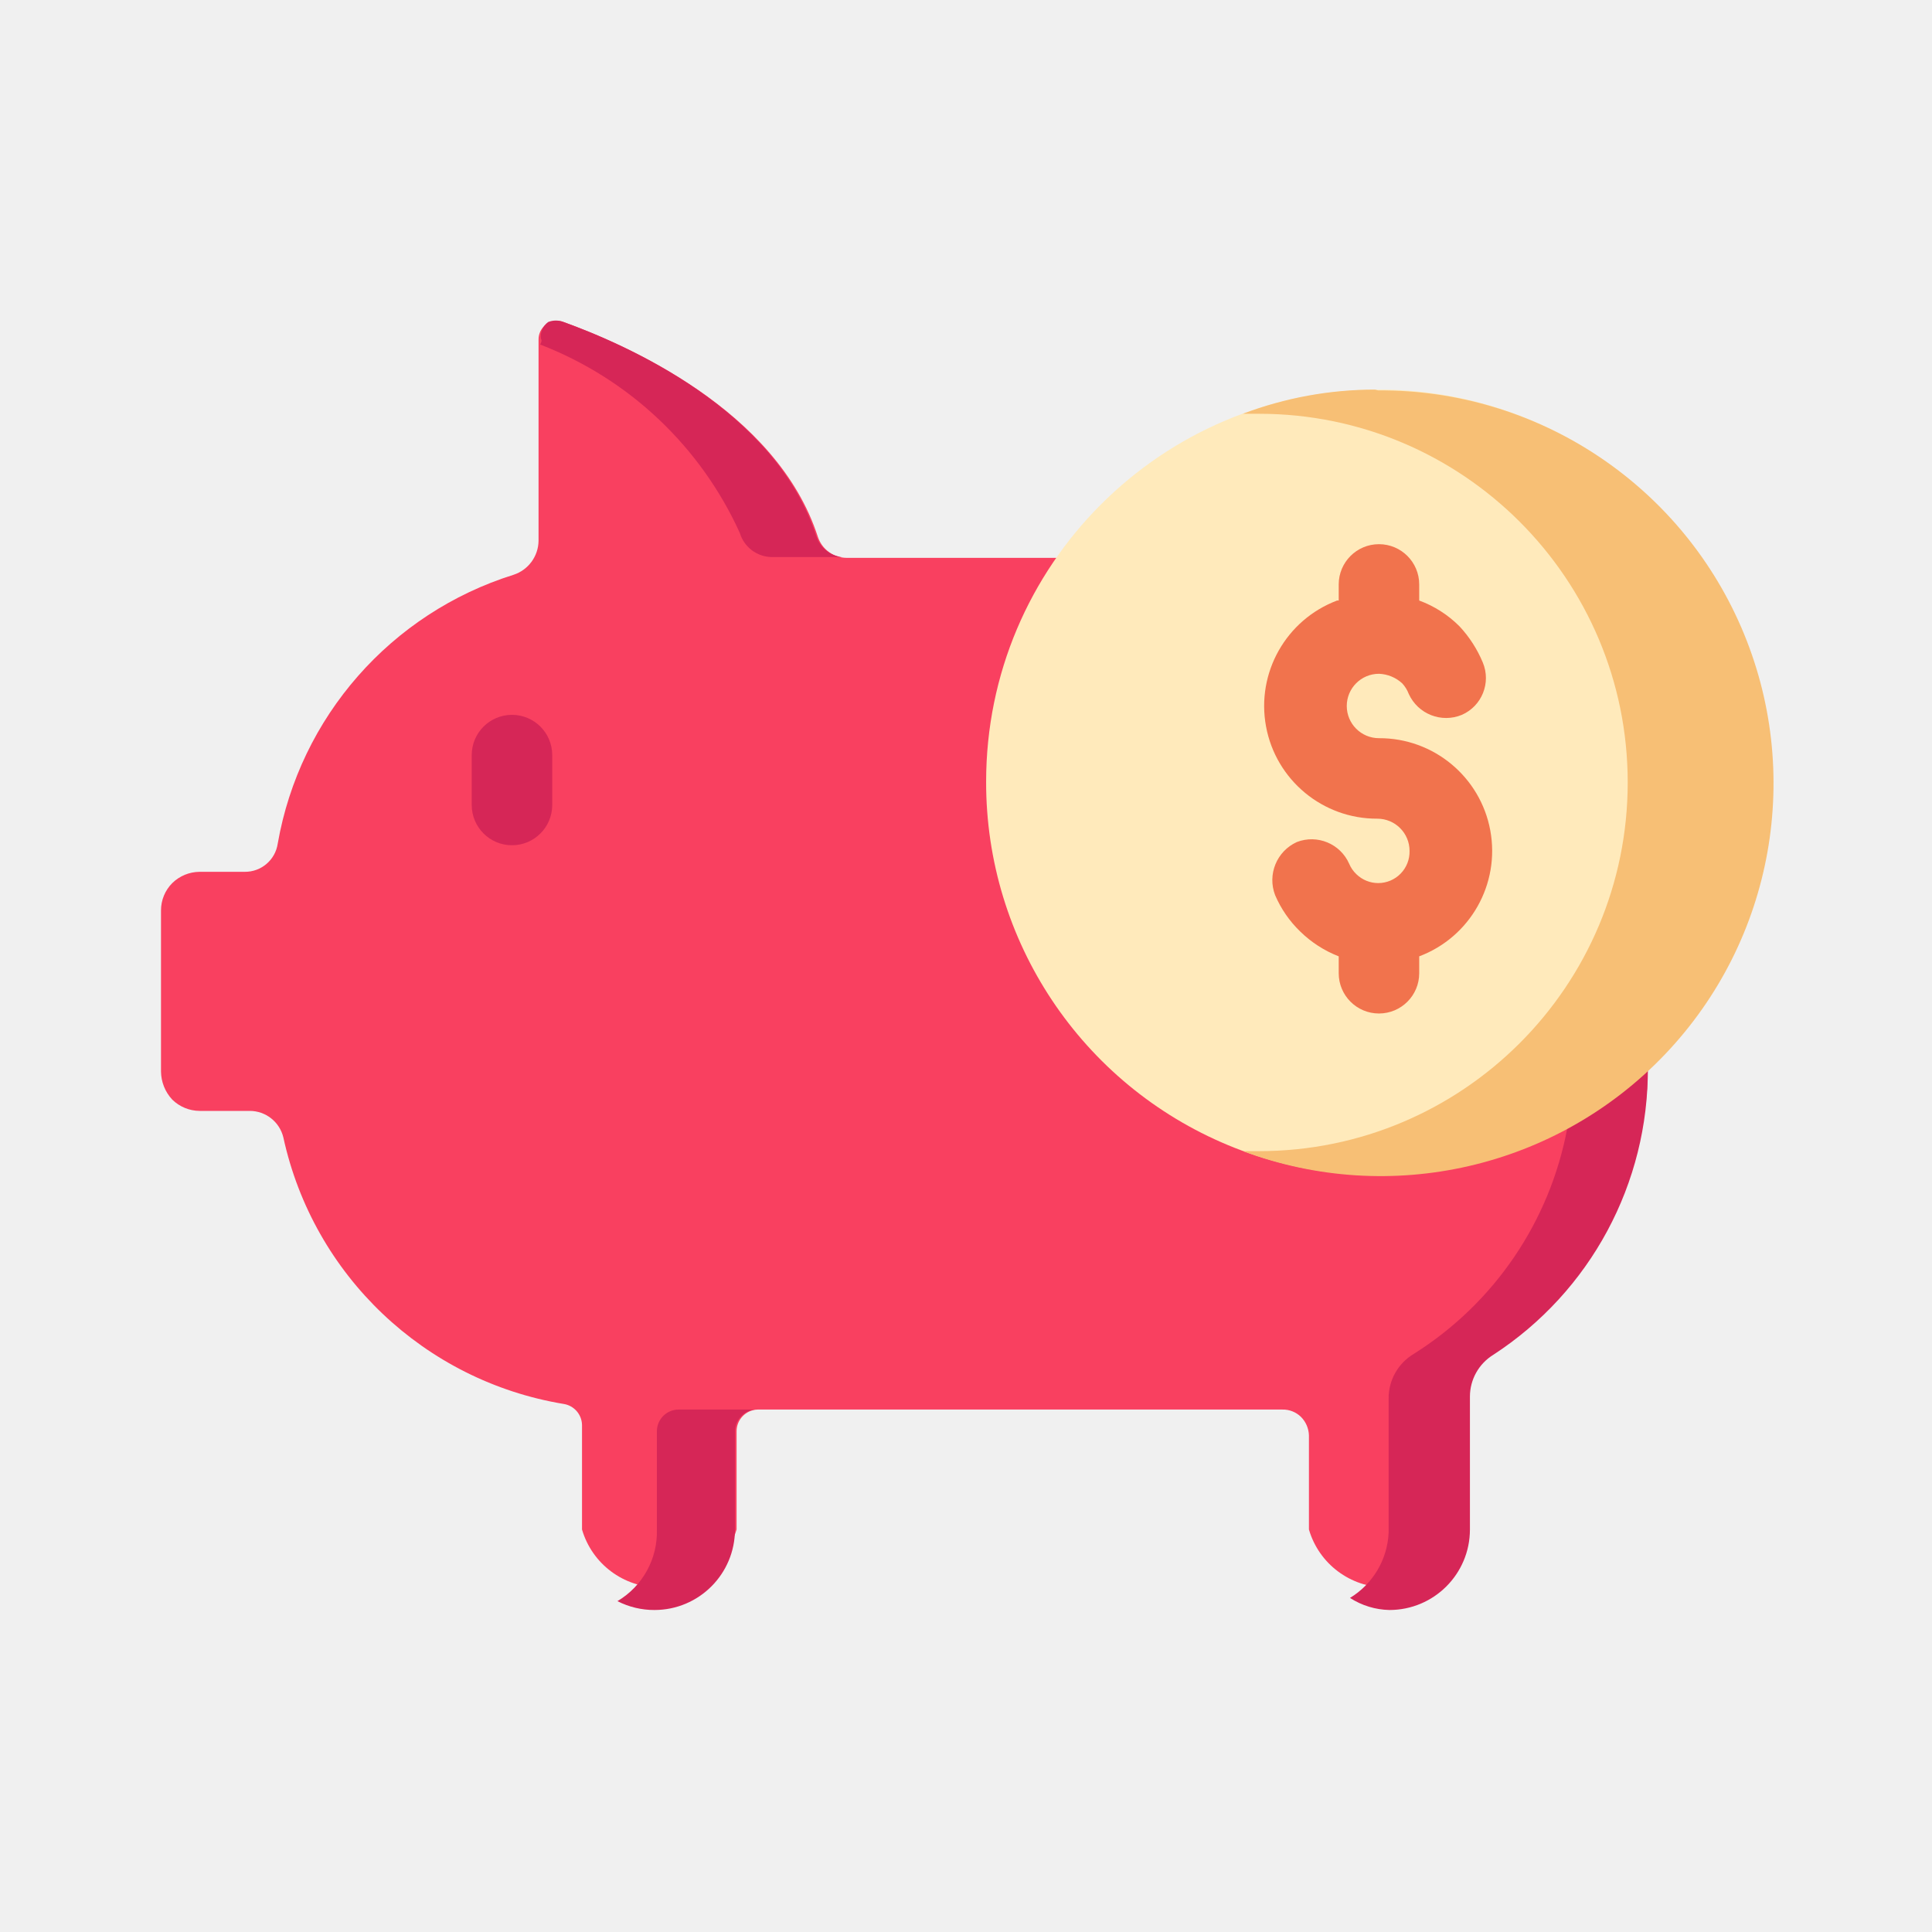
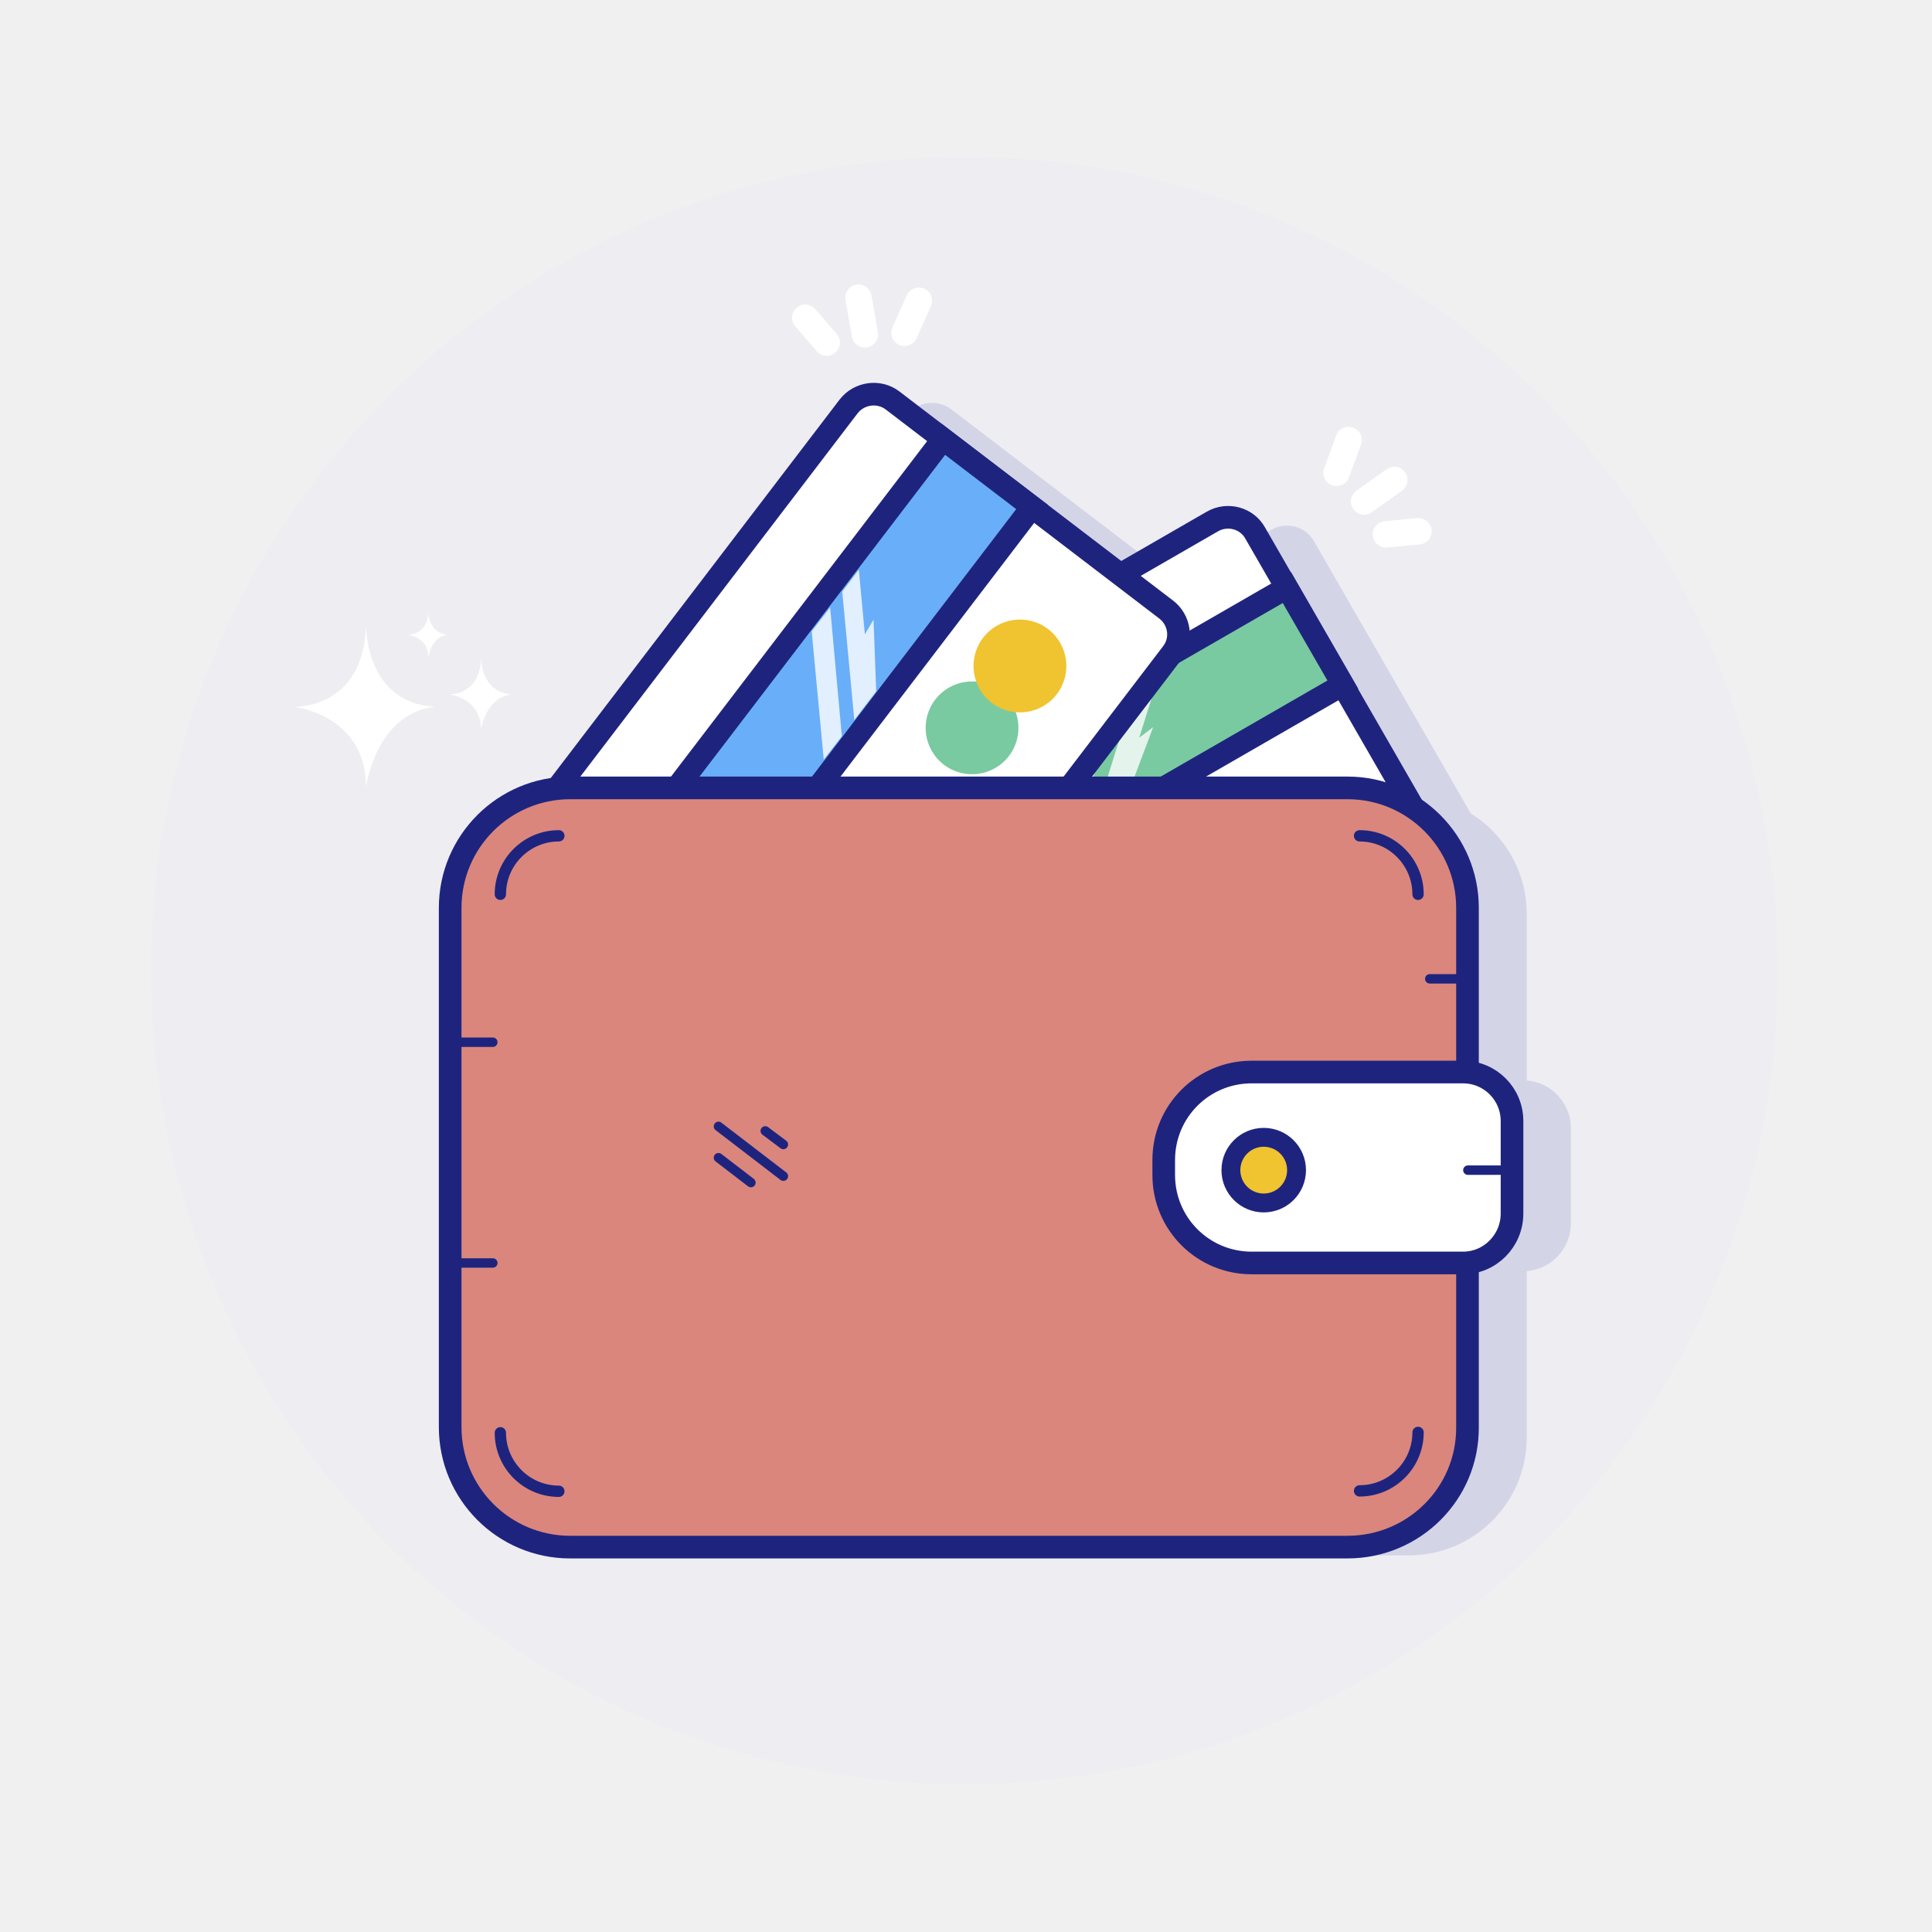
- <svg xmlns="http://www.w3.org/2000/svg" viewBox="0 0 24 24">
-   <defs>
-     <style>.cls-1{fill:#f94060;}.cls-2{fill:#ffeabb;}.cls-3,.cls-4{fill:#d62657;}.cls-4,.cls-6{fill-rule:evenodd;}.cls-5{fill:#f7bf75;}.cls-6{fill:#f1734d;}</style>
-   </defs>
-   <g data-name="Piggy Bank" id="Piggy_Bank">
-     <path class="cls-1" d="M13.12,6.93h-2.6a.38.38,0,0,1-.36-.26C9.65,5.09,7.77,4.28,7,4a.23.23,0,0,0-.31.22v2.5a.45.45,0,0,1-.31.42,4.27,4.27,0,0,0-2.93,3.34.41.41,0,0,1-.41.35H2.48a.49.49,0,0,0-.34.14.48.48,0,0,0-.14.34v2a.52.52,0,0,0,.14.35.49.49,0,0,0,.34.14H3.1a.43.43,0,0,1,.42.33A4.28,4.28,0,0,0,7,17.44a.27.27,0,0,1,.23.26V19a1,1,0,0,0,1.92,0V17.78a.27.27,0,0,1,.26-.27h6.52a.32.32,0,0,1,.23.09.34.34,0,0,1,.1.23V19a1,1,0,0,0,1.92,0V17.35a.61.61,0,0,1,.29-.52,4.23,4.23,0,0,0,2-3.58Z" />
-     <path class="cls-2" d="M17.12,4.84a4.88,4.88,0,1,1-4.87,4.87,4.87,4.87,0,0,1,4.87-4.87" />
-     <path class="cls-3" d="M9.37,17.51a.28.28,0,0,0-.24.27V19a1,1,0,0,1-1,1,1,1,0,0,1-.46-.11l0,0A1,1,0,0,0,8.16,19V17.78a.27.27,0,0,1,.27-.27Z" />
-     <path class="cls-4" d="M20.47,13.26a4.66,4.66,0,0,1-1,.75,4.23,4.23,0,0,1-1.91,2.81.64.64,0,0,0-.31.56c0,.59,0,1.66,0,1.66a1,1,0,0,1-.48.81.94.94,0,0,0,.49.15,1,1,0,0,0,1-1V17.35a.61.61,0,0,1,.29-.52A4.22,4.22,0,0,0,20.47,13.26Z" />
-     <path class="cls-4" d="M15.27,17.51h0Z" />
-     <path class="cls-3" d="M6.72,4.21A.22.22,0,0,1,6.81,4,.26.26,0,0,1,7,4c.75.27,2.63,1.08,3.14,2.66a.38.38,0,0,0,.32.26H9.59a.42.42,0,0,1-.4-.3A4.5,4.5,0,0,0,6.71,4.28h0S6.74,4.23,6.72,4.21Z" />
-     <path class="cls-5" d="M17.08,4.84a4.62,4.62,0,0,0-1.64.3h.2a4.58,4.58,0,0,1,0,9.16h-.2a4.88,4.88,0,1,0,1.68-9.45h0" />
-     <path class="cls-6" d="M16.63,7.46v-.2a.5.5,0,0,1,.5-.5.5.5,0,0,1,.5.5v.2a1.38,1.38,0,0,1,.5.32,1.51,1.51,0,0,1,.29.45.5.5,0,0,1-.26.65.51.51,0,0,1-.66-.26.41.41,0,0,0-.08-.13.45.45,0,0,0-.29-.12.4.4,0,1,0,0,.8,1.4,1.4,0,0,1,.5,2.71v.21a.5.5,0,0,1-.5.5.5.5,0,0,1-.5-.5v-.21a1.42,1.42,0,0,1-.48-.31,1.39,1.39,0,0,1-.31-.45.52.52,0,0,1,.27-.66.51.51,0,0,1,.65.27.38.38,0,0,0,.09.13.39.39,0,0,0,.27.11h0a.39.39,0,0,0,.39-.4.4.4,0,0,0-.4-.4,1.4,1.4,0,0,1-.5-2.71Z" />
-     <path class="cls-4" d="M5.86,9.38V10a.5.5,0,0,0,.5.5.5.5,0,0,0,.5-.5V9.38a.5.5,0,0,0-.5-.5A.5.5,0,0,0,5.86,9.38Z" />
+ <svg xmlns="http://www.w3.org/2000/svg" id="Layer_1" style="enable-background:new 0 0 512 512;" version="1.1" viewBox="0 0 512 512" xml:space="preserve">
+   <style type="text/css">
+ 	.st0{fill:#EEEDF2;}
+ 	.st1{fill:none;stroke:#1E247E;stroke-width:6;stroke-linecap:round;stroke-miterlimit:10;}
+ 	.st2{fill:#EFC12F;stroke:#1E247E;stroke-width:6;stroke-linecap:round;stroke-miterlimit:10;}
+ 	.st3{fill:none;stroke:#1E247E;stroke-width:3;stroke-linecap:round;stroke-miterlimit:10;}
+ 	.st4{fill:#FFFFFF;stroke:#1E247E;stroke-width:3;stroke-linecap:round;stroke-miterlimit:10;}
+ 	.st5{fill:#FCF5F2;stroke:#1E247E;stroke-width:5;stroke-linecap:round;stroke-miterlimit:10;}
+ 	.st6{fill:#FCF5F2;stroke:#1E247E;stroke-width:6;stroke-linecap:round;stroke-miterlimit:10;}
+ 	.st7{fill:#1E247E;}
+ 	.st8{fill:none;stroke:#1E247E;stroke-width:4;stroke-linecap:round;stroke-miterlimit:10;}
+ 	.st9{fill:#EAB8B1;}
+ 	.st10{fill:#DC9695;stroke:#1E247E;stroke-width:4;stroke-linecap:round;stroke-miterlimit:10;}
+ 	.st11{fill:#EECED1;stroke:#1E247E;stroke-width:3;stroke-linecap:round;stroke-miterlimit:10;}
+ 	.st12{fill:#CB7272;stroke:#1E247E;stroke-width:3;stroke-linecap:round;stroke-miterlimit:10;}
+ 	.st13{fill:#D3D5E7;stroke:#1E247E;stroke-width:6;stroke-linecap:round;stroke-miterlimit:10;}
+ 	.st14{fill:#D3D5E7;}
+ 	.st15{fill:#FFFFFF;stroke:#1E247E;stroke-width:5;stroke-linecap:round;stroke-miterlimit:10;}
+ 	.st16{fill:#FFFFFF;stroke:#1E247E;stroke-width:4;stroke-linecap:round;stroke-miterlimit:10;}
+ 	.st17{fill:#ECECEE;}
+ 	.st18{fill:#DA867D;stroke:#1E247E;stroke-width:4;stroke-linecap:round;stroke-miterlimit:10;}
+ 	.st19{fill:#FCF5F2;stroke:#1E247E;stroke-width:4;stroke-linecap:round;stroke-miterlimit:10;}
+ 	.st20{fill:#69AEF8;stroke:#1E247E;stroke-width:6;stroke-linecap:round;stroke-miterlimit:10;}
+ 	.st21{opacity:0.4;fill:#FFFFFF;}
+ 	.st22{opacity:0.7;fill:#FFFFFF;}
+ 	.st23{fill:#69ADF7;stroke:#1E247E;stroke-width:2.5;stroke-linecap:round;stroke-miterlimit:10;}
+ 	.st24{fill:none;stroke:#FFFFFF;stroke-width:7;stroke-linecap:round;stroke-miterlimit:10;}
+ 	.st25{fill:none;stroke:#1E247E;stroke-width:2.5;stroke-linecap:round;stroke-miterlimit:10;}
+ 	.st26{fill:#F0C330;stroke:#1E247E;stroke-width:6;stroke-linecap:round;stroke-miterlimit:10;}
+ 	.st27{opacity:0.3;}
+ 	.st28{fill:#FFFFFF;}
+ 	.st29{fill:#79CAA1;stroke:#1E247E;stroke-width:6;stroke-linecap:round;stroke-miterlimit:10;}
+ 	.st30{fill:#DA867D;stroke:#1E247E;stroke-width:6;stroke-linecap:round;stroke-miterlimit:10;}
+ 	.st31{fill:#FFFFFF;stroke:#1E247E;stroke-width:6;stroke-linecap:round;stroke-miterlimit:10;}
+ 	.st32{fill:#DBE7FE;stroke:#1E247E;stroke-width:5;stroke-linecap:round;stroke-miterlimit:10;}
+ 	.st33{fill:#F2F3F3;}
+ 	.st34{fill:none;stroke:#1E247E;stroke-width:6;stroke-linecap:round;stroke-linejoin:round;stroke-miterlimit:10;}
+ 	.st35{fill:#DBE7FE;stroke:#1E247E;stroke-width:6;stroke-linecap:round;stroke-linejoin:round;stroke-miterlimit:10;}
+ 	.st36{fill:#EFC230;stroke:#1E247E;stroke-width:6;stroke-linecap:round;stroke-linejoin:round;stroke-miterlimit:10;}
+ 	.st37{fill:none;stroke:#1E247E;stroke-width:3;stroke-linecap:round;stroke-linejoin:round;stroke-miterlimit:10;}
+ 	.st38{fill:#F0C330;stroke:#1E247E;stroke-width:6;stroke-linecap:round;stroke-linejoin:round;stroke-miterlimit:10;}
+ 	.st39{fill:#79CAA1;stroke:#1E247E;stroke-width:6;stroke-linecap:round;stroke-linejoin:round;stroke-miterlimit:10;}
+ 	.st40{fill:#FFFFFF;stroke:#1E247E;stroke-width:6;stroke-linecap:round;stroke-linejoin:round;stroke-miterlimit:10;}
+ 	.st41{fill:#DA867D;stroke:#1E247E;stroke-width:6;stroke-linecap:round;stroke-linejoin:round;stroke-miterlimit:10;}
+ 	.st42{fill:#DBE7FE;stroke:#1E247E;stroke-width:6;stroke-linejoin:round;stroke-miterlimit:10;}
+ 	.st43{fill:none;stroke:#1E247E;stroke-width:6;stroke-linejoin:round;stroke-miterlimit:10;}
+ 	.st44{opacity:0.7;}
+ 	.st45{fill:#FFFFFF;stroke:#1E247E;stroke-width:6;stroke-linejoin:round;stroke-miterlimit:10;}
+ 	.st46{fill:none;stroke:#FFFFFF;stroke-width:3;stroke-linecap:round;stroke-linejoin:round;stroke-miterlimit:10;}
+ 	.st47{fill:none;stroke:#1E247E;stroke-width:5;stroke-linecap:round;stroke-miterlimit:10;}
+ 	.st48{fill:#DBE7FE;stroke:#1E247E;stroke-width:6;stroke-linecap:round;stroke-miterlimit:10;}
+ 	.st49{opacity:0.1;fill:#BDBDBD;}
+ 	.st50{fill:#69AEF8;stroke:#1E247E;stroke-width:6;stroke-linecap:round;stroke-linejoin:round;stroke-miterlimit:10;}
+ 	.st51{fill:#79CAA1;stroke:#1E247E;stroke-width:5;stroke-miterlimit:10;}
+ 	.st52{fill:#D2D4E6;stroke:#1E247E;stroke-width:5;stroke-linecap:round;stroke-miterlimit:10;}
+ 	.st53{fill:#69AEF8;stroke:#1E247E;stroke-width:5;stroke-miterlimit:10;}
+ 	.st54{opacity:0.2;fill:none;stroke:#1E247E;stroke-width:5;stroke-linecap:round;stroke-miterlimit:10;}
+ 	.st55{fill:none;stroke:#1E247E;stroke-width:2.5;stroke-linecap:round;stroke-linejoin:round;stroke-miterlimit:10;}
+ 	.st56{fill:#69AEF8;stroke:#1E247E;stroke-width:6;stroke-miterlimit:10;}
+ 	.st57{fill:#DBE7FE;}
+ 	.st58{fill:#FFFFFF;stroke:#1E247E;stroke-width:6;stroke-miterlimit:10;}
+ 	.st59{fill:#D9857D;stroke:#1E247E;stroke-width:5;stroke-miterlimit:10;}
+ 	.st60{fill:none;stroke:#D3D5E7;stroke-width:4.79;stroke-linecap:round;stroke-miterlimit:10;}
+ 	.st61{fill:#D2D4E6;stroke:#D3D5E7;stroke-width:4.79;stroke-linecap:round;stroke-miterlimit:10;}
+ 	.st62{fill:#D2D4E6;stroke:#D3D5E7;stroke-width:5.5;stroke-linecap:round;stroke-miterlimit:10;}
+ 	.st63{fill:none;stroke:#D3D5E7;stroke-width:5.5;stroke-linecap:round;stroke-miterlimit:10;}
+ 	.st64{fill:#79CAA1;}
+ 	.st65{fill:#F0C330;}
+ 	.st66{fill:#79CAA1;stroke:#1E247E;stroke-width:6;stroke-miterlimit:10;}
+ 	.st67{opacity:0.8;fill:#FFFFFF;}
+ 	.st68{fill:#DA867D;stroke:#1E247E;stroke-width:6;stroke-miterlimit:10;}
+ 	.st69{fill:#F0C330;stroke:#1E247E;stroke-width:5;stroke-miterlimit:10;}
+ 	.st70{fill:#D2D4E6;}
+ 	.st71{fill:#EEBDBC;stroke:#D3D5E7;stroke-width:5.5;stroke-linecap:round;stroke-miterlimit:10;}
+ 	.st72{fill:#D3D5E7;stroke:#D3D5E7;stroke-width:5.5;stroke-linecap:round;stroke-miterlimit:10;}
+ </style>
+   <g>
+     <g id="Wallet_1_">
+       <circle class="st0" cx="255.6" cy="257.2" id="Background_23_" r="215.6" />
+       <g id="Wallet_with_cards">
+         <g id="Shadows_3_">
+           <path class="st14" d="M373.3,412.2H166.2c-17.3,0-31.3-14-31.3-31.3V242.2c0-17.3,14-31.3,31.3-31.3h207.1       c17.3,0,31.3,14,31.3,31.3V381C404.6,398.2,390.6,412.2,373.3,412.2z" id="Wallet_shadow" />
+           <path class="st14" d="M403.6,336.9h-56.4c-12.9,0-23.3-10.4-23.3-23.3v-4c0-12.9,10.4-23.3,23.3-23.3h56.4       c7,0,12.7,5.7,12.7,12.7v25.2C416.3,331.2,410.6,336.9,403.6,336.9z" id="Clasp_shadow" />
+           <path class="st14" d="M390.7,233.7l-131.3,75.7c-4,2.3-9.1,0.9-11.3-3l-45.5-79c-2.3-4-0.9-9.1,3-11.3       l131.3-75.7c4-2.3,9.1-0.9,11.3,3l45.5,79C396.1,226.3,394.7,231.4,390.7,233.7z" id="Right_card_shadow" />
+           <path class="st14" d="M326.2,175.3l-91.9,120.4c-2.8,3.6-8,4.3-11.6,1.6L150.1,242       c-3.6-2.8-4.3-8-1.6-11.6l91.9-120.4c2.8-3.6,8-4.3,11.6-1.6l72.5,55.4C328.3,166.5,329,171.7,326.2,175.3z" id="Left_card_shadow" />
+         </g>
+         <g id="Cards">
+           <g id="Right_58_">
+             <path class="st58" d="M375.1,231.5l-131.3,75.7c-4,2.3-9.1,0.9-11.3-3l-45.5-79c-2.3-4-0.9-9.1,3-11.3        l131.3-75.7c4-2.3,9.1-0.9,11.3,3l45.5,79C380.5,224.1,379.1,229.2,375.1,231.5z" id="Shape_95_" />
+             <g id="Sign">
+               <ellipse class="st64" cx="318.6" cy="229.3" id="Left_61_" rx="12.3" ry="12.3" transform="matrix(0.8664 -0.4993 0.4993 0.8664 -71.913 189.7093)" />
+               <ellipse class="st65" cx="336.6" cy="219" id="Right_59_" rx="12.3" ry="12.3" transform="matrix(0.8664 -0.4993 0.4993 0.8664 -64.3986 197.3506)" />
+             </g>
+             <g id="Magnetic_stripe">
+               <rect class="st66" height="29.7" id="Stripe_2_" transform="matrix(0.8664 -0.4993 0.4993 0.8664 -68.3132 165.7556)" width="168.1" x="191.6" y="195.7" />
+               <polygon class="st67" id="Right_line_4_" points="300.8,182.7 307.1,179 301.9,195.5 305.6,192.7 298.9,210.5 290.6,215.3                 " />
+               <polygon class="st67" id="Left_line_4_" points="296.2,185.3 286,218 279.1,221.9 289.2,189.3        " />
+             </g>
+             <g id="Sparkles_27_">
+               <line class="st24" id="_x33_rd_29_" x1="375.9" x2="367.3" y1="140.8" y2="141.6" />
+               <line class="st24" id="_x32_nd_30_" x1="369.5" x2="361.5" y1="127.2" y2="132.9" />
+               <line class="st24" id="_x31_st_30_" x1="354.2" x2="357.4" y1="125.3" y2="116.6" />
+             </g>
+           </g>
+           <g id="Left_59_">
+             <path class="st58" d="M310.6,173.1l-91.9,120.4c-2.8,3.6-8,4.3-11.6,1.6l-72.5-55.4c-3.6-2.8-4.3-8-1.6-11.6        l91.9-120.4c2.8-3.6,8-4.3,11.6-1.6l72.5,55.4C312.7,164.3,313.4,169.5,310.6,173.1z" id="Shape_94_" />
+             <g id="Sign_1_">
+               <ellipse class="st64" cx="257.6" cy="192.9" id="Left_60_" rx="12.3" ry="12.3" transform="matrix(0.6068 -0.7948 0.7948 0.6068 -52.0243 280.575)" />
+               <ellipse class="st65" cx="270.3" cy="176.5" id="Right_57_" rx="12.3" ry="12.3" transform="matrix(0.6068 -0.7948 0.7948 0.6068 -34.005 284.2261)" />
+             </g>
+             <g id="Magnetic_stripe_1_">
+               <rect class="st56" height="29.7" id="Stripe_1_" transform="matrix(0.6068 -0.7948 0.7948 0.6068 -69.9004 243.0613)" width="168.1" x="126.7" y="177.3" />
+               <polygon class="st67" id="Right_line_3_" points="223.2,156.8 227.6,151 229.2,168.1 231.5,164.2 232.2,183.2 226.4,190.8                 " />
+               <polygon class="st67" id="Left_line_3_" points="220,161 223.1,195.1 218.3,201.3 215.1,167.3        " />
+             </g>
+             <g id="Line_30_">
+               <g>
+                 <path class="st7" d="M201.4,260.9c8.5-11.2,17.1-22.4,25.6-33.6c2.2-2.9-2.7-5.8-4.9-2.9c-8.5,11.2-17.1,22.4-25.6,33.6          C194.3,260.9,199.2,263.8,201.4,260.9L201.4,260.9z" />
+               </g>
+             </g>
+             <g id="Sparkles_26_">
+               <line class="st24" id="_x33_rd_28_" x1="239.7" x2="243.5" y1="88.2" y2="79.7" />
+               <line class="st24" id="_x32_nd_29_" x1="227.5" x2="229.2" y1="78.9" y2="88.6" />
+               <line class="st24" id="_x31_st_29_" x1="213.4" x2="219.1" y1="84.2" y2="90.8" />
+             </g>
+           </g>
+         </g>
+         <g id="Wallet">
+           <g id="Body_14_">
+             <path class="st68" d="M357.1,410h-206c-17.6,0-31.8-14.3-31.8-31.8V240.6c0-17.6,14.3-31.8,31.8-31.8h206        c17.6,0,31.8,14.3,31.8,31.8v137.6C389,395.8,374.7,410,357.1,410z" id="Shape_93_" />
+             <g id="Lines_40_">
+               <line class="st25" id="Bottom_80_" x1="190.4" x2="199" y1="306.8" y2="313.4" />
+               <line class="st25" id="Middle_64_" x1="190.4" x2="207.6" y1="298.5" y2="311.7" />
+               <line class="st25" id="Top_82_" x1="202.8" x2="207.6" y1="299.7" y2="303.3" />
+             </g>
+             <g id="Corner_lines_2_">
+               <path class="st3" d="M148.1,395.2c-8.6,0-15.5-7-15.5-15.5" id="Bottom_left_3_" />
+               <path class="st3" d="M375.8,379.6c0,8.6-7,15.5-15.5,15.5" id="Bottom_right_2_" />
+               <path class="st3" d="M360.3,221.5c8.6,0,15.5,7,15.5,15.5" id="Top_right_2_" />
+               <path class="st3" d="M132.6,237c0-8.6,7-15.5,15.5-15.5" id="Top_left_3_" />
+             </g>
+             <g id="Side_lines">
+               <line class="st25" id="Top_left_2_" x1="119.3" x2="130.6" y1="276.2" y2="276.2" />
+               <line class="st25" id="Bottom_left_2_" x1="119.3" x2="130.6" y1="334.7" y2="334.7" />
+               <line class="st25" id="Right_56_" x1="378.9" x2="390.2" y1="259.4" y2="259.4" />
+             </g>
+           </g>
+           <g id="Clasp">
+             <path class="st58" d="M387.7,334.7h-56c-12.9,0-23.3-10.4-23.3-23.3v-4c0-12.9,10.4-23.3,23.3-23.3h56        c7.2,0,13,5.8,13,13v24.5C400.7,328.8,394.9,334.7,387.7,334.7z" id="Shape_92_" />
+             <circle class="st69" cx="334.9" cy="310.1" id="Button_2_" r="8.7" />
+             <line class="st25" id="Line_29_" x1="389" x2="400.3" y1="310.1" y2="310.1" />
+           </g>
+         </g>
+       </g>
+       <g id="Sparkles_25_">
+         <path class="st28" d="M135.7,184c-8.4-0.4-8.2-9.8-8.2-9.8c-0.2,10.3-8.6,9.8-8.6,9.8s8.6,0.8,8.6,9.5      C127.5,193.5,128.5,184.8,135.7,184" id="_x33_rd_27_" />
+         <path class="st28" d="M118.7,168.2c-5.3-0.3-5.2-6.2-5.2-6.2c-0.1,6.5-5.5,6.2-5.5,6.2s5.5,0.5,5.5,6      C113.5,174.2,114.2,168.7,118.7,168.2" id="_x32_nd_28_" />
+         <path class="st28" d="M115.3,187.3c-18.8-1-18.3-21.9-18.3-21.9c-0.5,22.9-19.3,21.9-19.3,21.9      S97,189.2,97,208.6C97,208.6,99.5,189.1,115.3,187.3" id="_x31_st_28_" />
+       </g>
+     </g>
  </g>
</svg>
